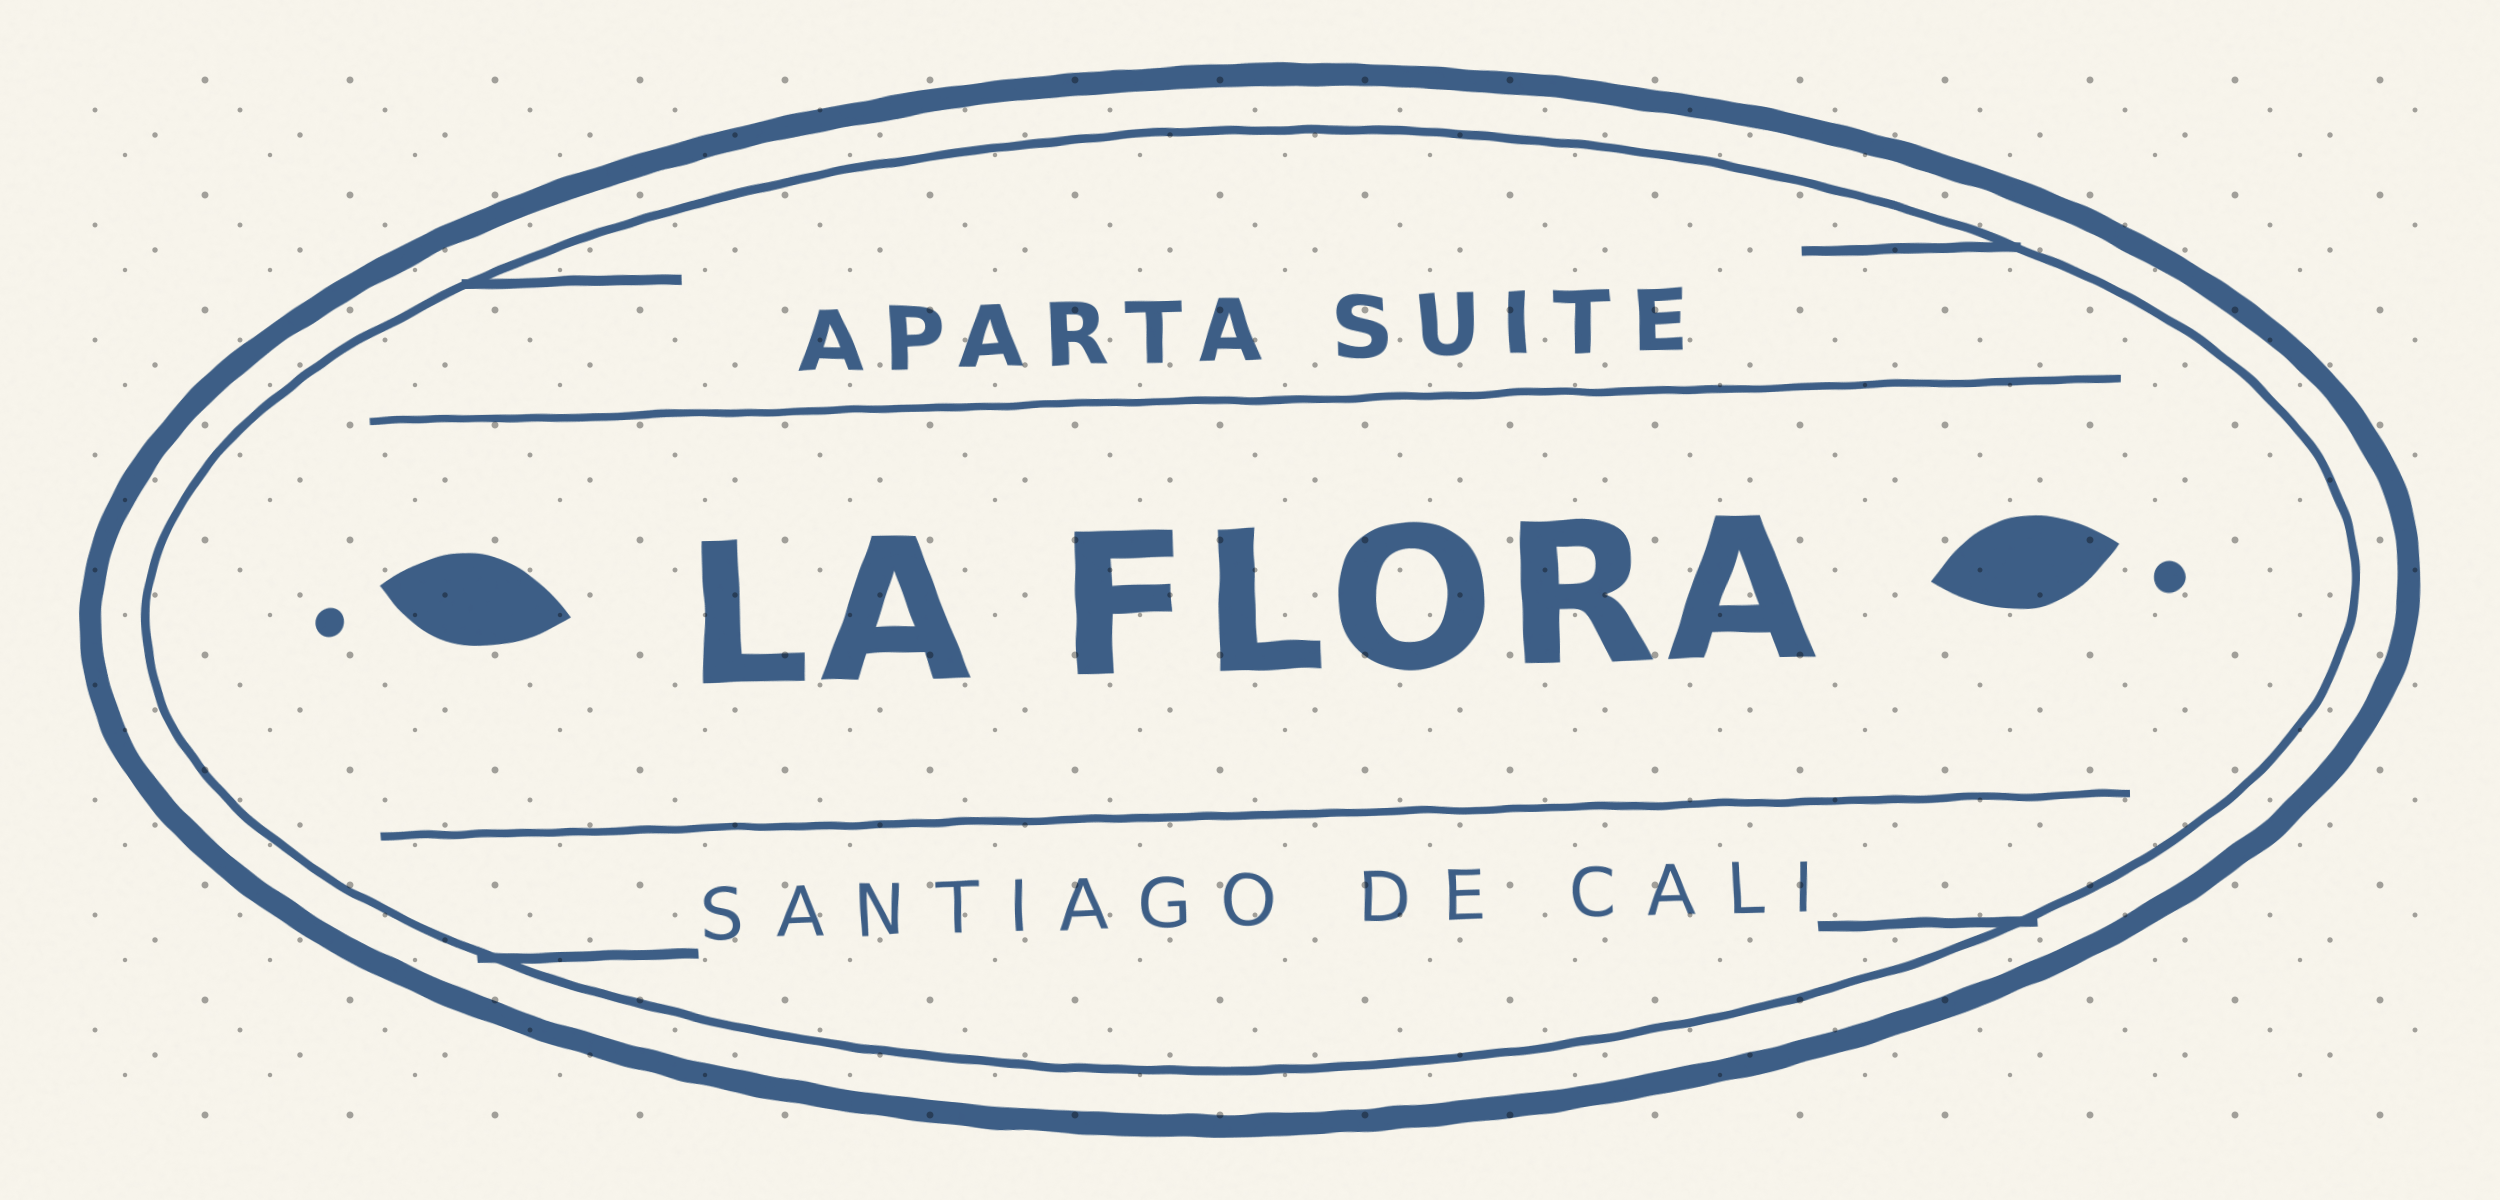
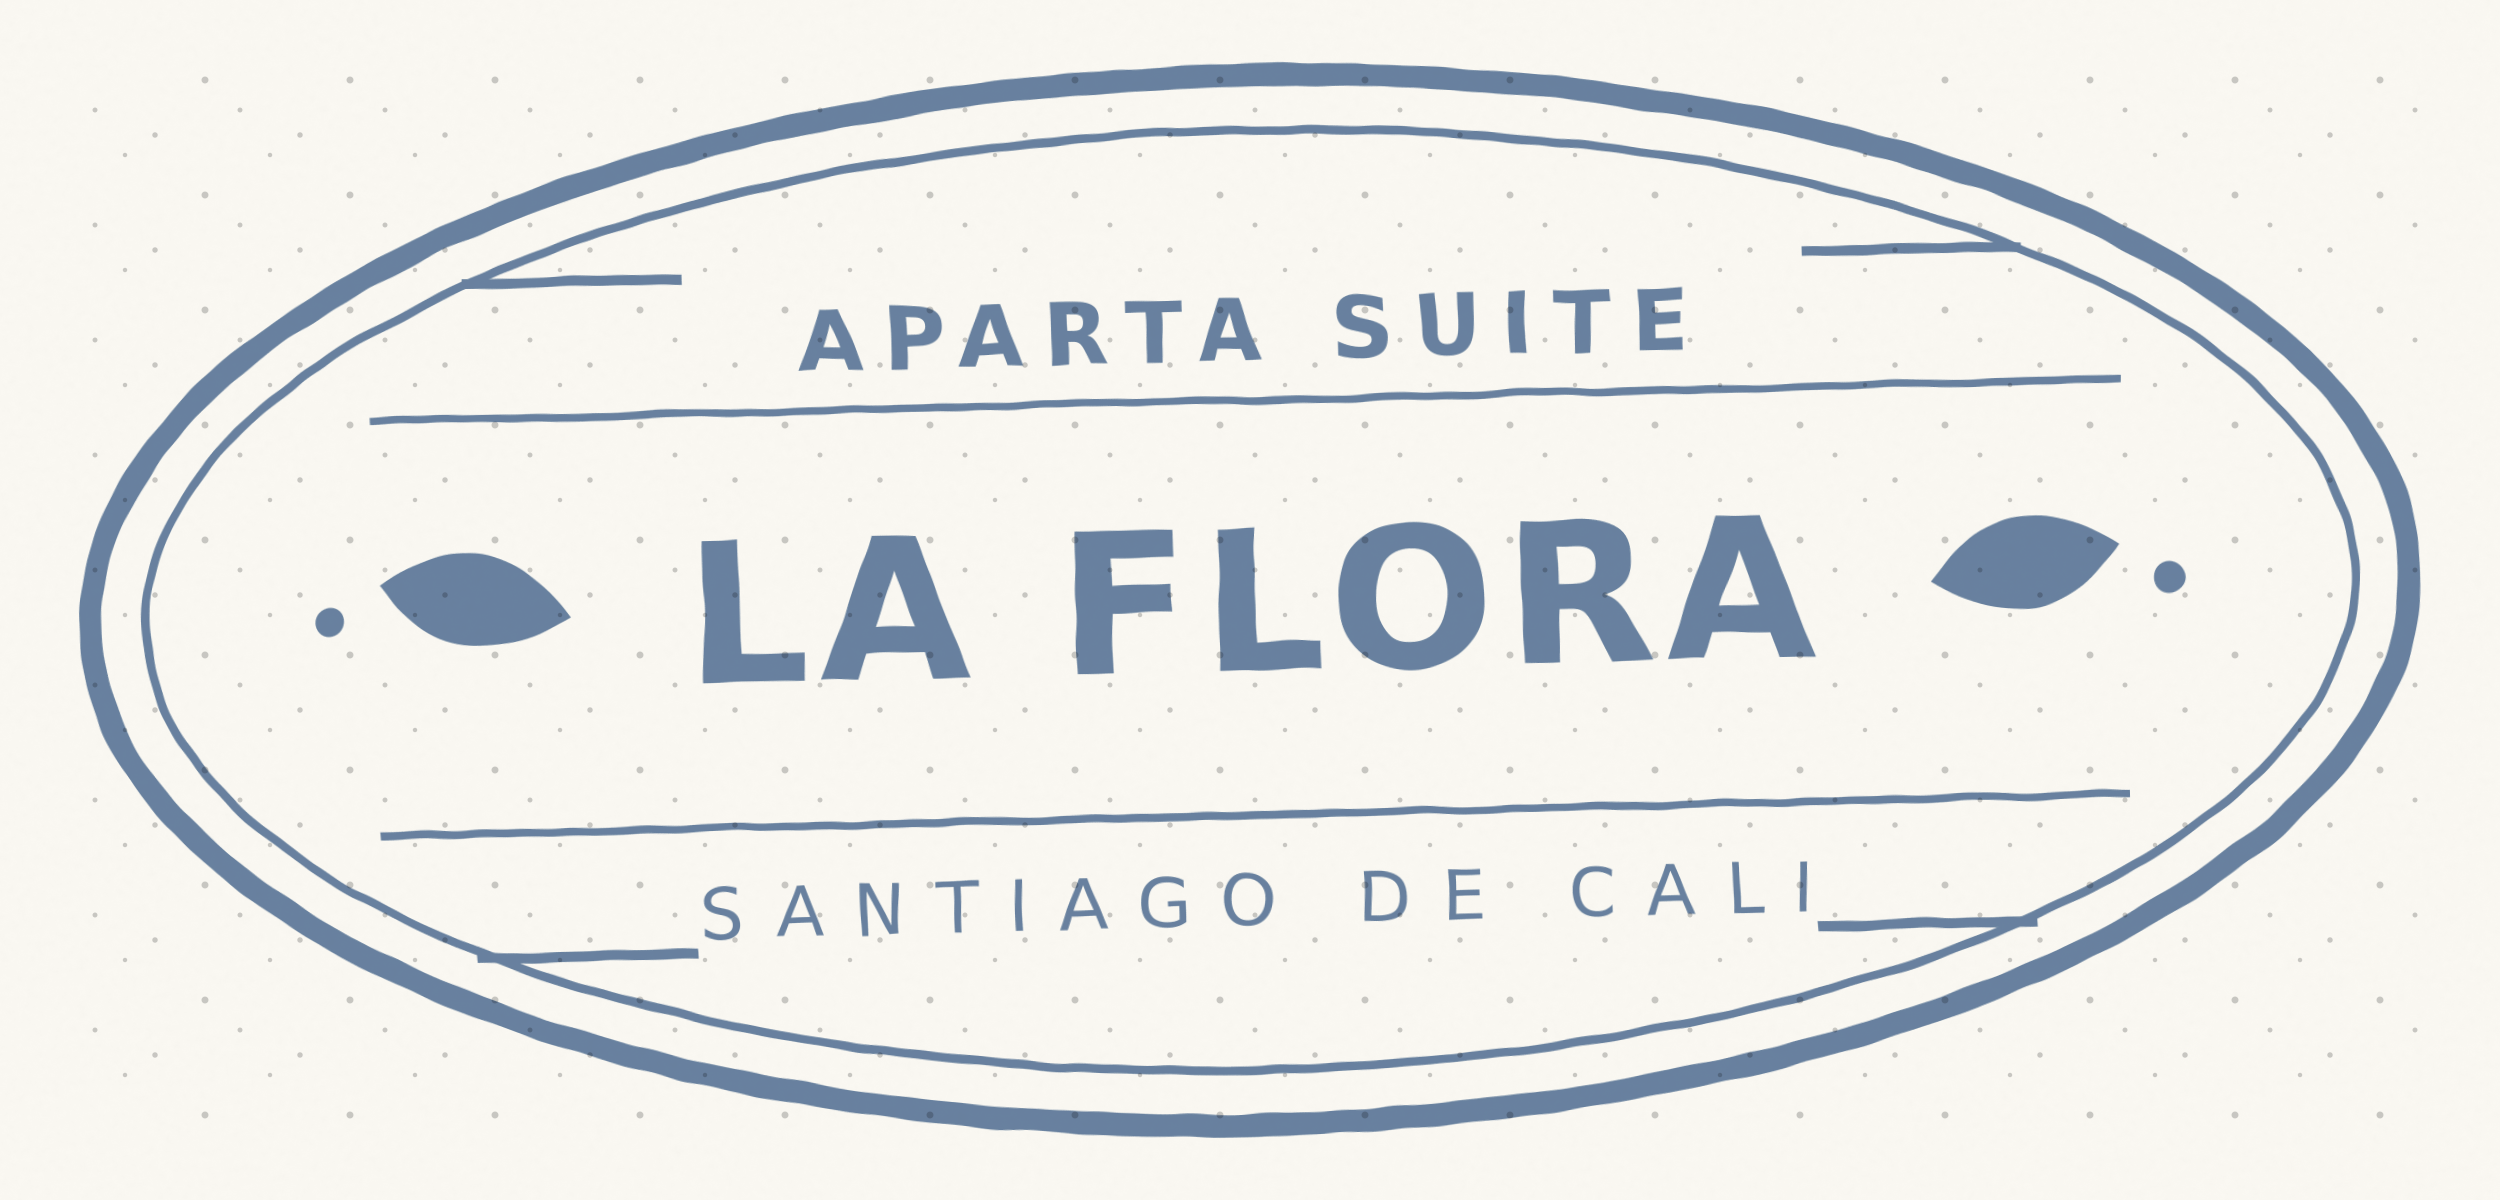
<svg xmlns="http://www.w3.org/2000/svg" viewBox="0 0 500 240" role="img" aria-label="Sello de tinta azul sobre papel de Aparta Suite La Flora">
  <defs>
    <filter id="paper-grain" x="0" y="0" width="100%" height="100%">
      <feTurbulence type="fractalNoise" baseFrequency="0.58" numOctaves="3" seed="12" stitchTiles="stitch" />
      <feColorMatrix type="saturate" values="0" />
      <feComponentTransfer>
        <feFuncA type="linear" slope="0.13" />
      </feComponentTransfer>
    </filter>
    <filter id="ink-edge" x="-3%" y="-8%" width="106%" height="116%">
      <feTurbulence type="fractalNoise" baseFrequency="0.08" numOctaves="2" seed="8" result="grain" />
      <feDisplacementMap in="SourceGraphic" in2="grain" scale="1.15" xChannelSelector="R" yChannelSelector="G" />
    </filter>
    <pattern id="dry-ink" width="29" height="23" patternUnits="userSpaceOnUse">
      <circle cx="2" cy="4" r="0.55" />
      <circle cx="12" cy="16" r="0.7" />
      <circle cx="25" cy="8" r="0.45" />
      <circle cx="19" cy="22" r="0.5" />
    </pattern>
  </defs>
-   <rect width="500" height="240" fill="#f8f5ec" />
-   <rect width="500" height="240" filter="url(#paper-grain)" opacity="0.28" />
-   <g transform="rotate(-1.4 250 120)" filter="url(#ink-edge)" opacity="0.88">
+   <rect width="500" height="240" fill="#faf8f2" />
+   <rect width="500" height="240" filter="url(#paper-grain)" opacity="0.20" />
+   <g transform="rotate(-1.4 250 120)" filter="url(#ink-edge)" opacity="0.68">
    <g fill="none" stroke="#244a78">
      <ellipse cx="250" cy="120" rx="232" ry="105" stroke-width="4.5" />
      <ellipse cx="250" cy="120" rx="221" ry="94" stroke-width="1.7" />
      <path d="M75 80h350M75 163h350" stroke-width="1.5" />
      <path d="M94 53h44m224 0h44M94 188h44m224 0h44" stroke-width="2" />
    </g>
    <g fill="#244a78" text-anchor="middle" font-family="DejaVu Sans, Arial, sans-serif">
      <text x="250" y="72" font-size="17" font-weight="700" letter-spacing="4">APARTA SUITE</text>
      <text x="250" y="134" font-size="39" font-weight="700" letter-spacing="2">LA FLORA</text>
      <text x="250" y="185" font-size="14" letter-spacing="6">SANTIAGO DE CALI</text>
    </g>
    <g fill="#244a78">
      <path d="M76 113c15-10 27-8 38 7-16 9-29 7-38-7Zm348 0c-15-10-27-8-38 7 16 9 29 7 38-7Z" />
      <circle cx="66" cy="120" r="3" />
      <circle cx="434" cy="120" r="3" />
    </g>
  </g>
-   <rect x="16" y="14" width="468" height="212" fill="url(#dry-ink)" opacity="0.35" />
+   <rect x="16" y="14" width="468" height="212" fill="url(#dry-ink)" opacity="0.20" />
</svg>
